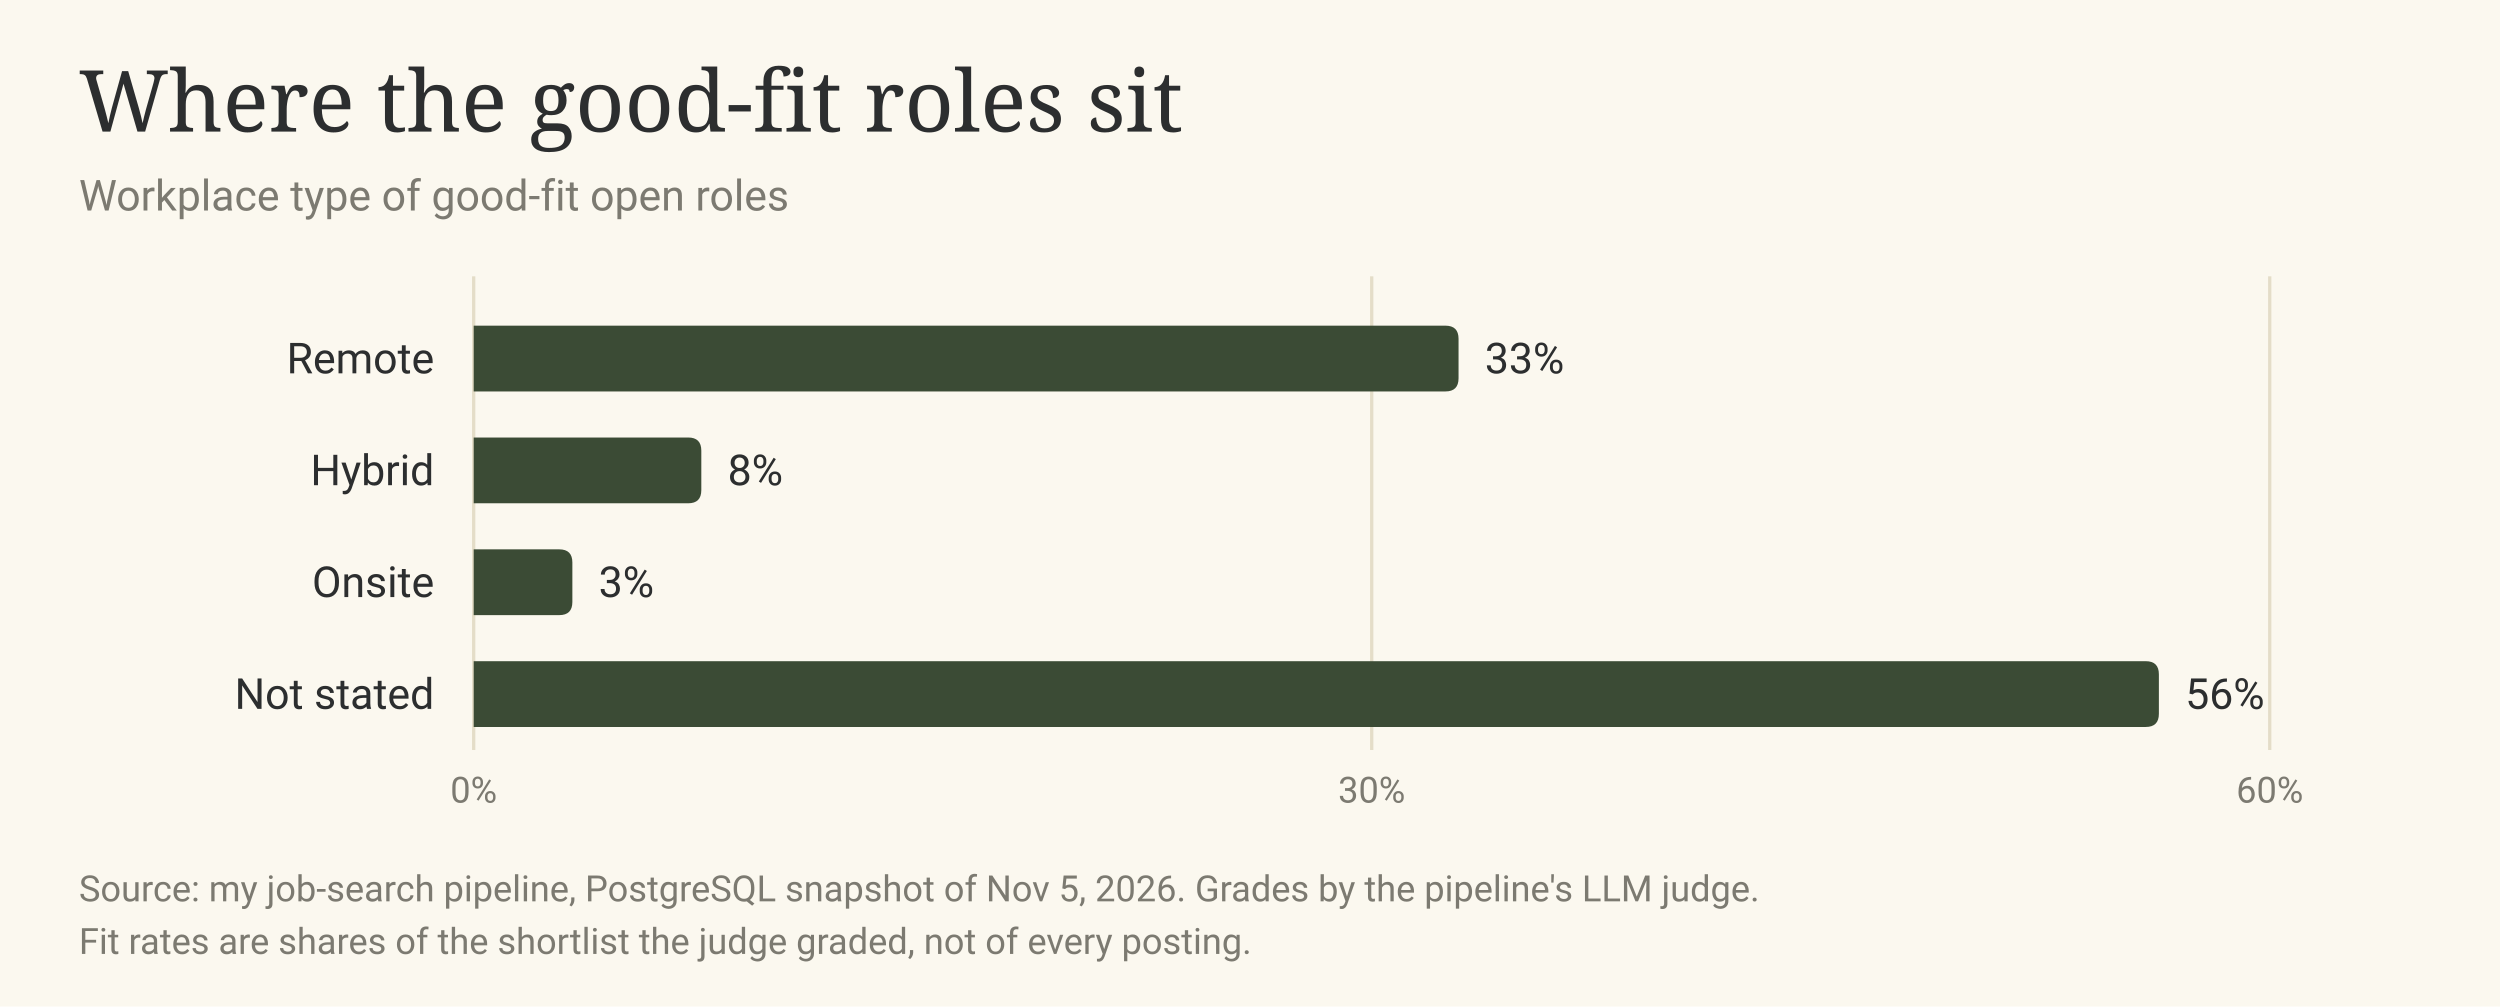
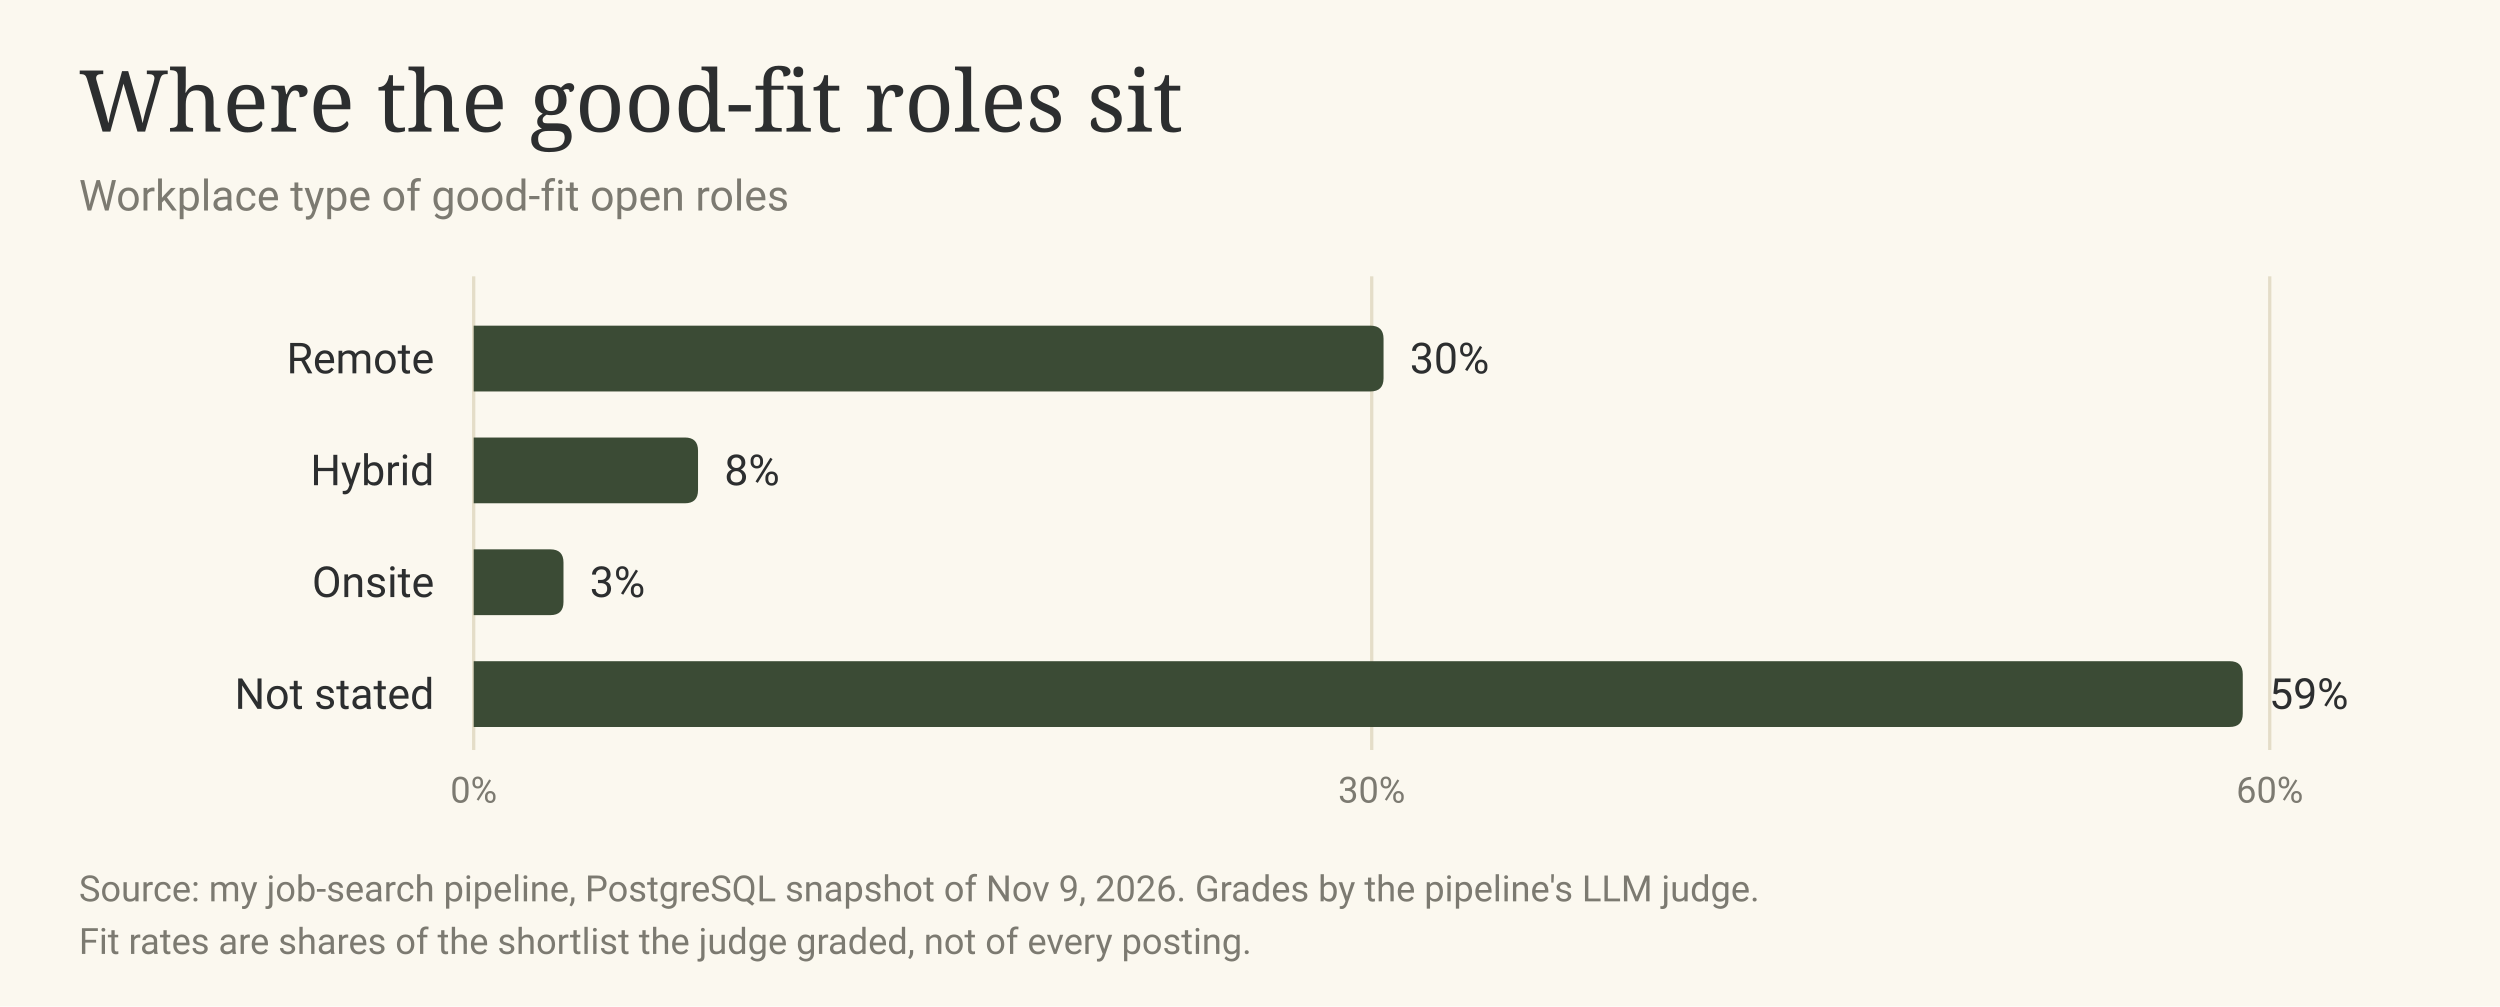
<svg xmlns="http://www.w3.org/2000/svg" viewBox="0 0 760 306" width="760" height="306" role="img" aria-labelledby="t d">
  <rect width="760" height="306" fill="#fbf8ef" />
  <text x="24" y="40" font-family="'Instrument Serif', 'Iowan Old Style', Georgia, serif" font-size="26" fill="#2c2e2f">Where the good-fit roles sit</text>
  <text x="24" y="64" font-family="-apple-system, BlinkMacSystemFont, 'Segoe UI', Roboto, Inter, sans-serif" font-size="13" fill="#7c7a71">Workplace type of good-fit open roles</text>
  <line x1="144.0" y1="84" x2="144.0" y2="228" stroke="#e4ddc8" stroke-width="1" />
  <text x="144.0" y="244" text-anchor="middle" font-family="-apple-system, BlinkMacSystemFont, 'Segoe UI', Roboto, Inter, sans-serif" font-size="11" fill="#7c7a71">0%</text>
  <line x1="417.0" y1="84" x2="417.0" y2="228" stroke="#e4ddc8" stroke-width="1" />
  <text x="417.0" y="244" text-anchor="middle" font-family="-apple-system, BlinkMacSystemFont, 'Segoe UI', Roboto, Inter, sans-serif" font-size="11" fill="#7c7a71">30%</text>
  <line x1="690.0" y1="84" x2="690.0" y2="228" stroke="#e4ddc8" stroke-width="1" />
  <text x="690.0" y="244" text-anchor="middle" font-family="-apple-system, BlinkMacSystemFont, 'Segoe UI', Roboto, Inter, sans-serif" font-size="11" fill="#7c7a71">60%</text>
  <g>
    <text x="132" y="113.5" text-anchor="end" font-family="-apple-system, BlinkMacSystemFont, 'Segoe UI', Roboto, Inter, sans-serif" font-size="13" fill="#2c2e2f">Remote</text>
-     <path d="M144.0,99.0H439.4Q443.4,99.0 443.4,103.0V115.0Q443.4,119.0 439.4,119.0H144.0Z" fill="#3b4b35" />
-     <text x="451.4" y="113.5" font-family="-apple-system, BlinkMacSystemFont, 'Segoe UI', Roboto, Inter, sans-serif" font-size="13" fill="#2c2e2f">33%</text>
+     <path d="M144.0,99.0H416.6Q420.6,99.0 420.6,103.0V115.0Q420.6,119.0 416.6,119.0H144.0Z" fill="#3b4b35" />
+     <text x="428.6" y="113.5" font-family="-apple-system, BlinkMacSystemFont, 'Segoe UI', Roboto, Inter, sans-serif" font-size="13" fill="#2c2e2f">30%</text>
  </g>
  <g>
    <text x="132" y="147.5" text-anchor="end" font-family="-apple-system, BlinkMacSystemFont, 'Segoe UI', Roboto, Inter, sans-serif" font-size="13" fill="#2c2e2f">Hybrid</text>
-     <path d="M144.0,133.0H209.2Q213.2,133.0 213.2,137.0V149.0Q213.2,153.0 209.2,153.0H144.0Z" fill="#3b4b35" />
-     <text x="221.2" y="147.5" font-family="-apple-system, BlinkMacSystemFont, 'Segoe UI', Roboto, Inter, sans-serif" font-size="13" fill="#2c2e2f">8%</text>
+     <path d="M144.0,133.0H208.2Q212.2,133.0 212.2,137.0V149.0Q212.2,153.0 208.2,153.0H144.0Z" fill="#3b4b35" />
+     <text x="220.2" y="147.5" font-family="-apple-system, BlinkMacSystemFont, 'Segoe UI', Roboto, Inter, sans-serif" font-size="13" fill="#2c2e2f">8%</text>
  </g>
  <g>
    <text x="132" y="181.5" text-anchor="end" font-family="-apple-system, BlinkMacSystemFont, 'Segoe UI', Roboto, Inter, sans-serif" font-size="13" fill="#2c2e2f">Onsite</text>
-     <path d="M144.0,167.0H170.0Q174.0,167.0 174.0,171.0V183.0Q174.0,187.0 170.0,187.0H144.0Z" fill="#3b4b35" />
-     <text x="182.0" y="181.5" font-family="-apple-system, BlinkMacSystemFont, 'Segoe UI', Roboto, Inter, sans-serif" font-size="13" fill="#2c2e2f">3%</text>
+     <path d="M144.0,167.0H167.3Q171.3,167.0 171.3,171.0V183.0Q171.3,187.0 167.3,187.0H144.0Z" fill="#3b4b35" />
+     <text x="179.3" y="181.5" font-family="-apple-system, BlinkMacSystemFont, 'Segoe UI', Roboto, Inter, sans-serif" font-size="13" fill="#2c2e2f">3%</text>
  </g>
  <g>
    <text x="132" y="215.5" text-anchor="end" font-family="-apple-system, BlinkMacSystemFont, 'Segoe UI', Roboto, Inter, sans-serif" font-size="13" fill="#2c2e2f">Not stated</text>
-     <path d="M144.0,201.0H652.3Q656.3,201.0 656.3,205.0V217.0Q656.3,221.0 652.3,221.0H144.0Z" fill="#3b4b35" />
-     <text x="664.3" y="215.5" font-family="-apple-system, BlinkMacSystemFont, 'Segoe UI', Roboto, Inter, sans-serif" font-size="13" fill="#2c2e2f">56%</text>
+     <path d="M144.0,201.0H677.8Q681.8,201.0 681.8,205.0V217.0Q681.8,221.0 677.8,221.0H144.0Z" fill="#3b4b35" />
+     <text x="689.8" y="215.5" font-family="-apple-system, BlinkMacSystemFont, 'Segoe UI', Roboto, Inter, sans-serif" font-size="13" fill="#2c2e2f">59%</text>
  </g>
-   <text x="24" y="274" font-family="-apple-system, BlinkMacSystemFont, 'Segoe UI', Roboto, Inter, sans-serif" font-size="11" fill="#7c7a71">Source: my job-search pipeline, PostgreSQL snapshot of Nov 5, 2026. Grades by the pipeline's LLM judge.</text>
+   <text x="24" y="274" font-family="-apple-system, BlinkMacSystemFont, 'Segoe UI', Roboto, Inter, sans-serif" font-size="11" fill="#7c7a71">Source: my job-search pipeline, PostgreSQL snapshot of Nov 9, 2026. Grades by the pipeline's LLM judge.</text>
  <text x="24" y="290" font-family="-apple-system, BlinkMacSystemFont, 'Segoe UI', Roboto, Inter, sans-serif" font-size="11" fill="#7c7a71">Fit rates are shares of the shortlist the judge graded, not of every posting.</text>
</svg>
